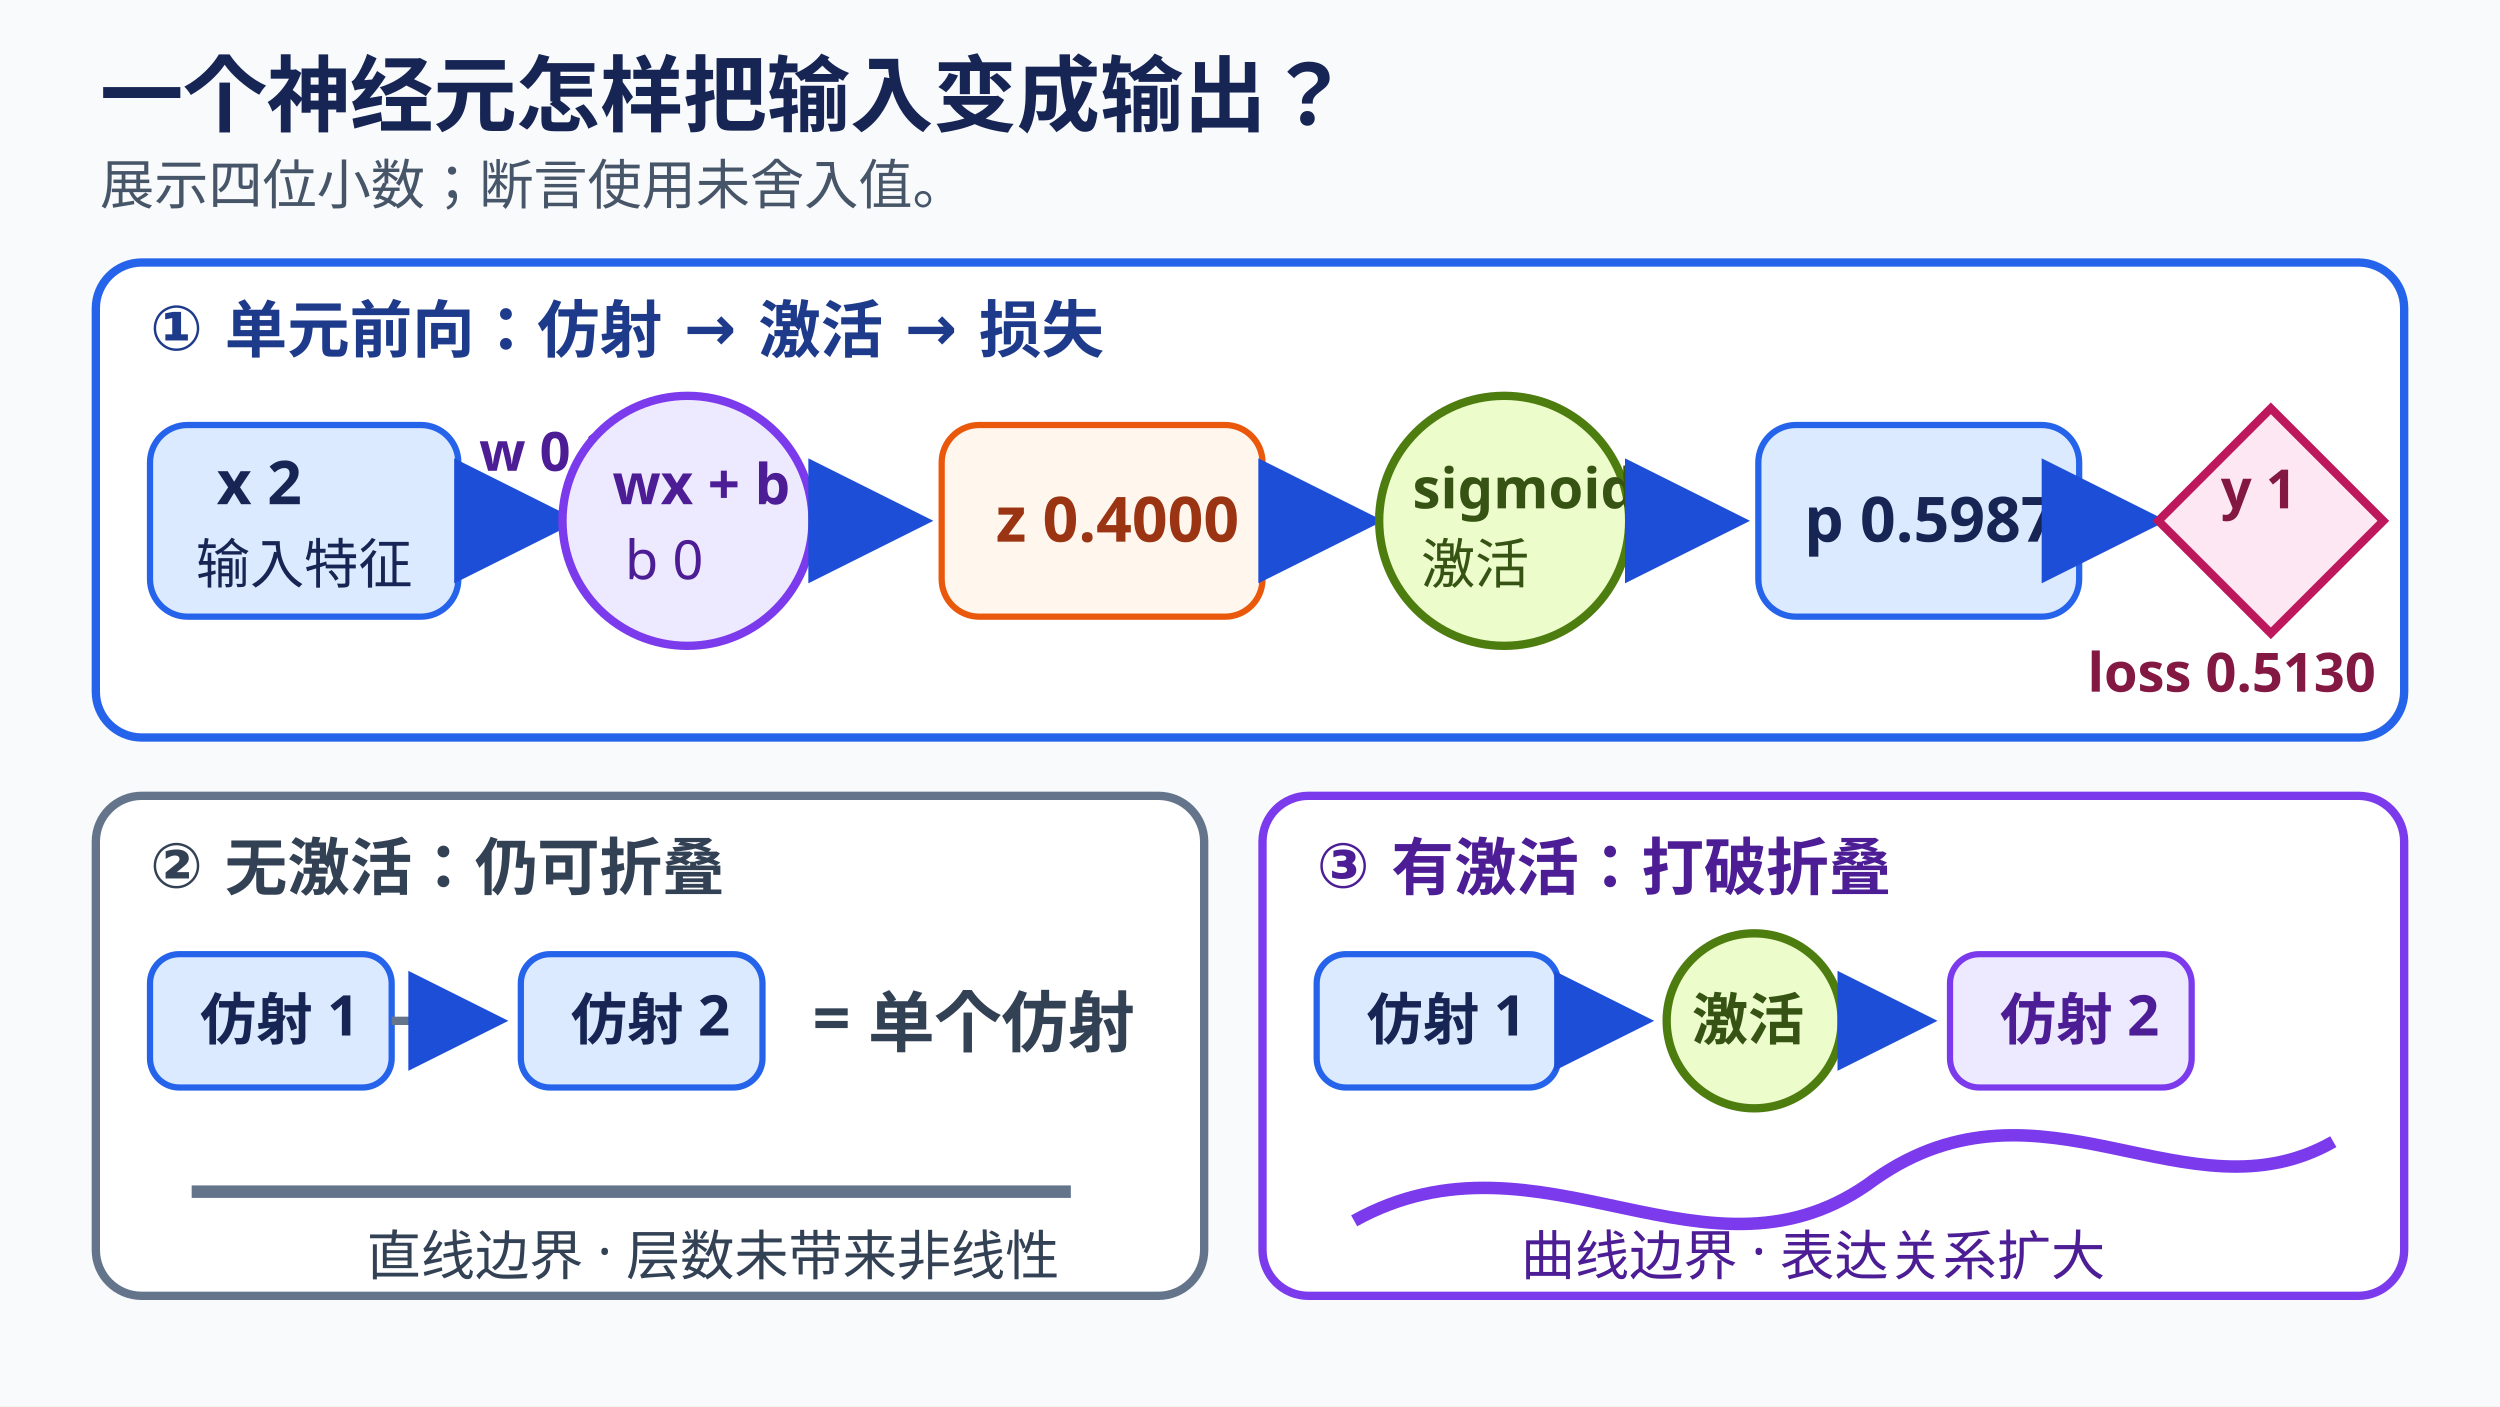
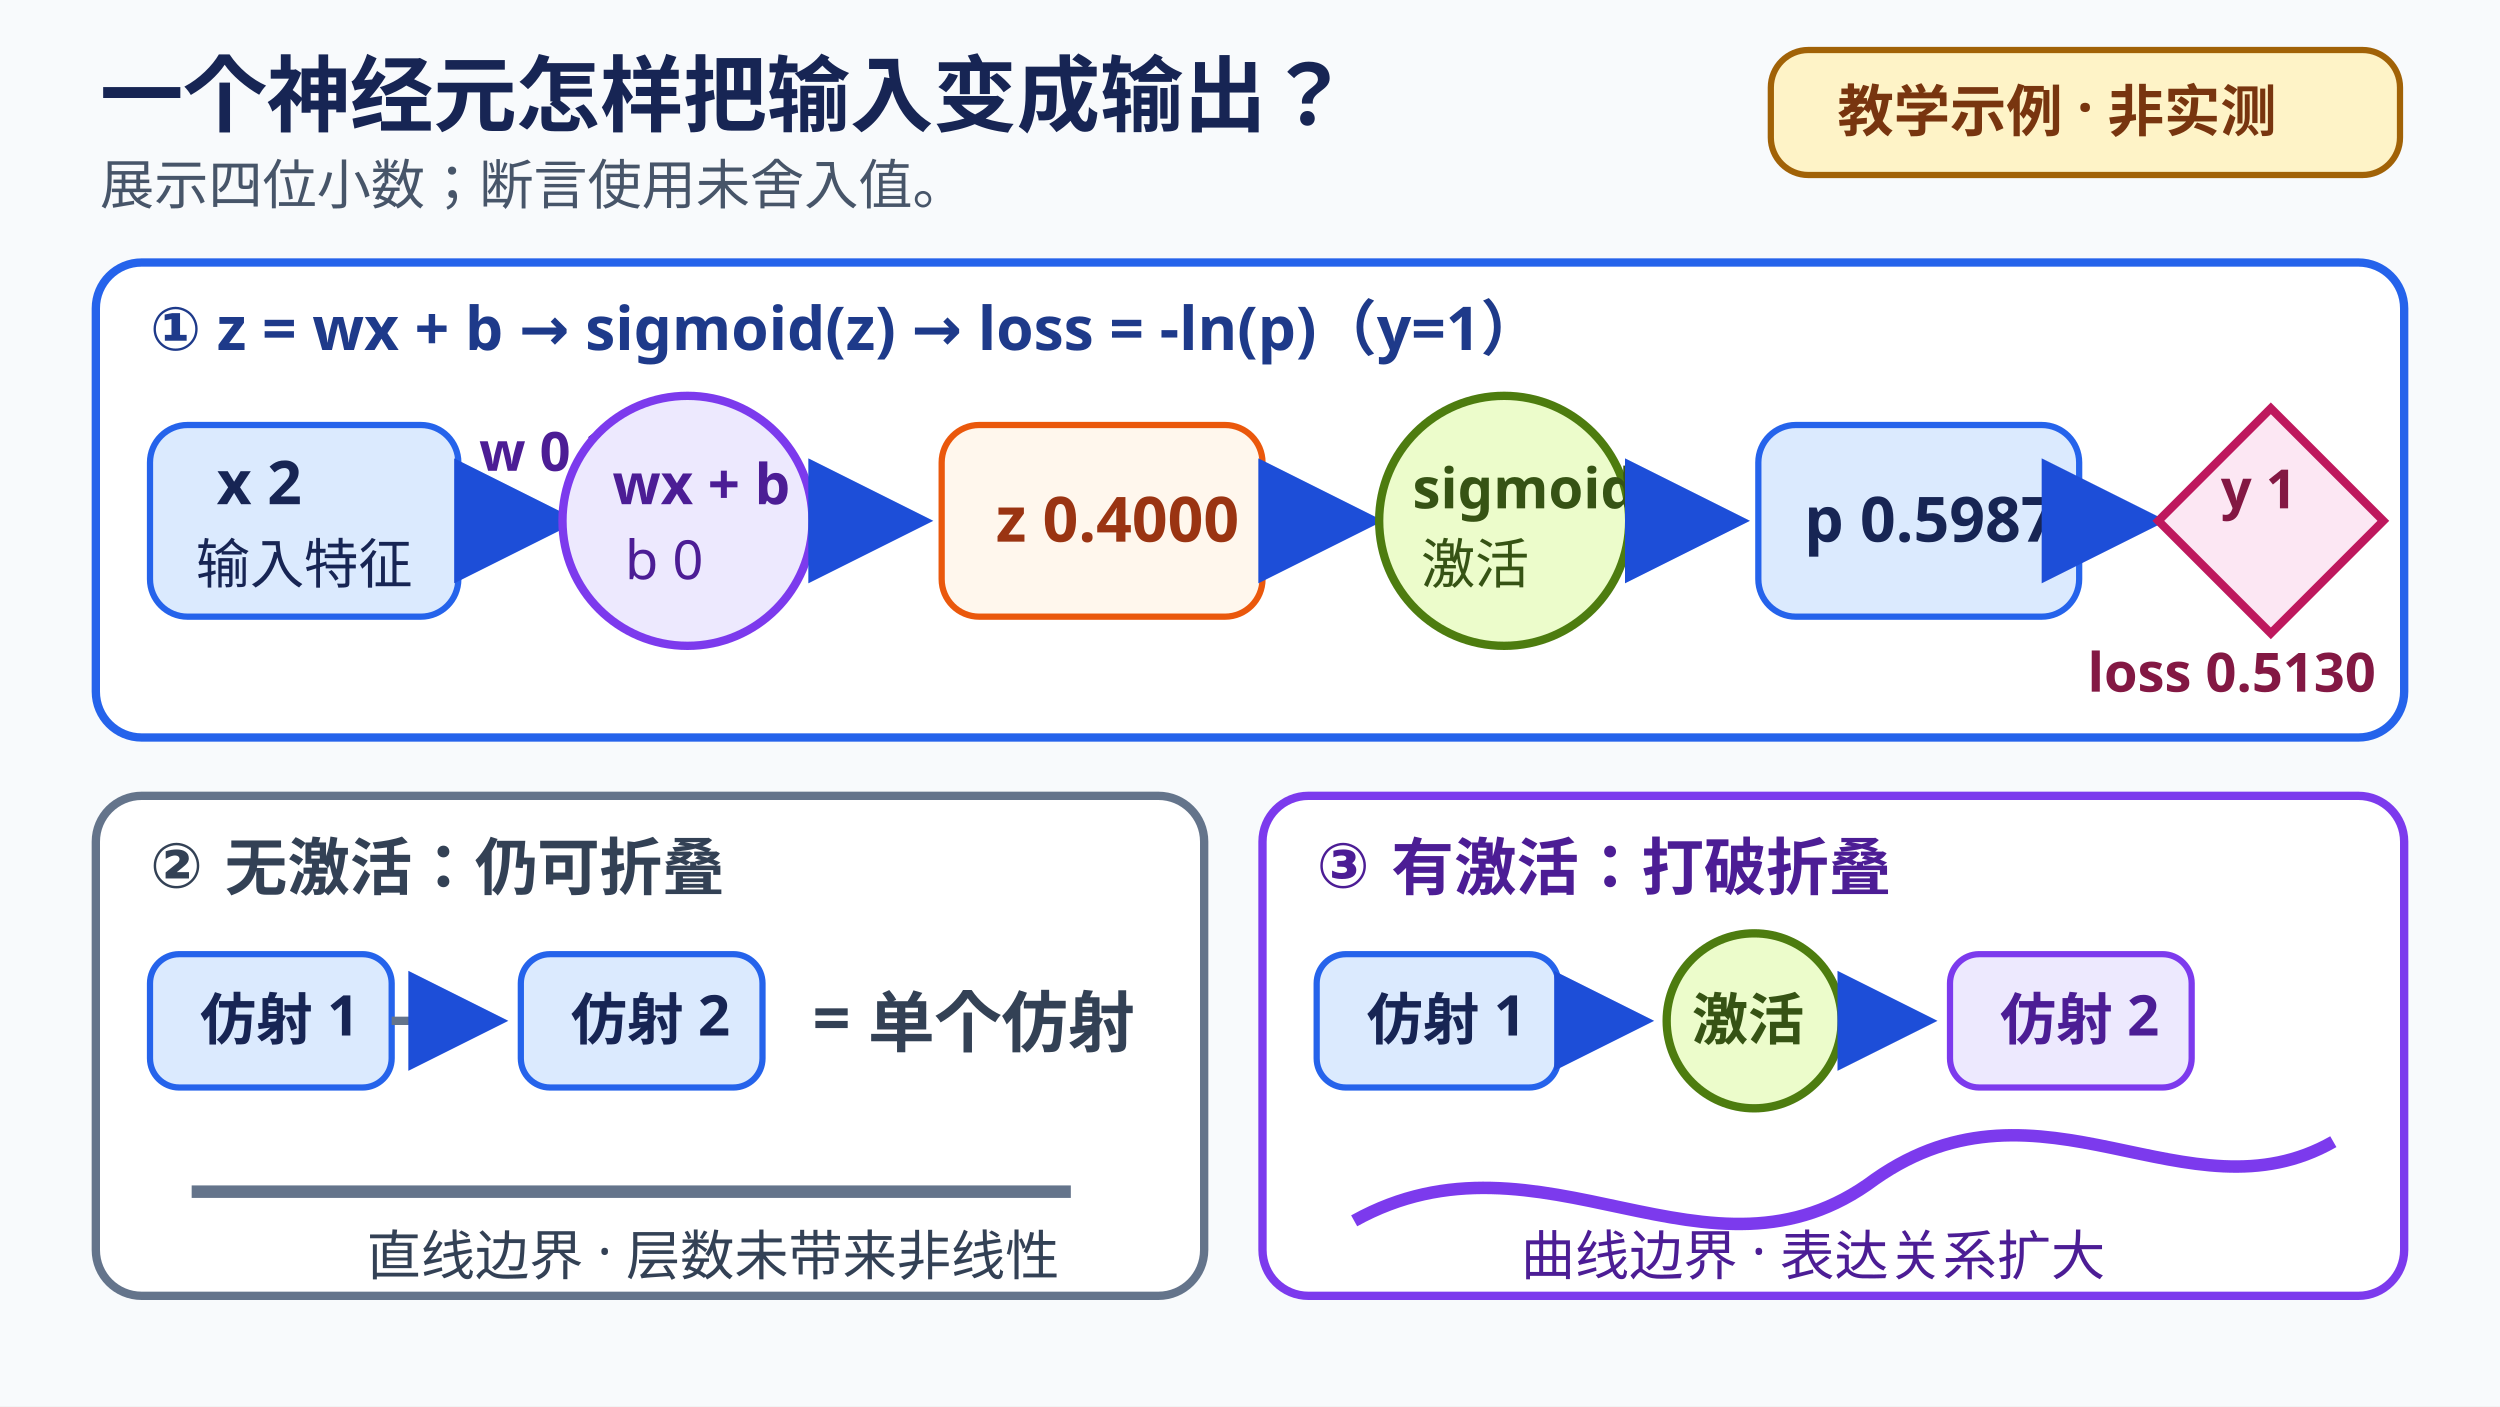
<svg xmlns="http://www.w3.org/2000/svg" width="1200" height="675" viewBox="0 0 1200 675" role="img" aria-labelledby="neuron-title neuron-desc">
  <defs>
    <marker id="neuron-arrow" markerWidth="12" markerHeight="12" refX="10" refY="6" orient="auto" markerUnits="strokeWidth">
      <path d="M0 0 L12 6 L0 12 Z" fill="#1d4ed8" />
    </marker>
  </defs>
  <rect x="0" y="0" width="1200" height="675" fill="#f8fafc" />
  <text x="48" y="60" font-family="system-ui, sans-serif" font-size="40" font-weight="800" fill="#172554">一个神经元怎样把输入变成输出？</text>
+   <rect x="850" y="24" width="302" height="60" rx="18" fill="#fef3c7" stroke="#a16207" stroke-width="3" />
+   <text x="882" y="63" font-family="system-ui, sans-serif" font-size="27" font-weight="800" fill="#78350f">教学示例 · 非实测</text>
  <text x="48" y="98" font-family="system-ui, sans-serif" font-size="26" fill="#475569">展示四位小数；断言使用未舍入值。</text>
  <rect x="46" y="126" width="1108" height="228" rx="22" fill="#ffffff" stroke="#2563eb" stroke-width="4" />
-   <text x="72" y="168" font-family="system-ui, sans-serif" font-size="30" font-weight="800" fill="#1e3a8a">① 单元前向：仿射 → 激活 → 损失</text>
+   <text x="72" y="168" font-family="system-ui, sans-serif" font-size="29" font-weight="800" fill="#1e3a8a">① z = wx + b → sigmoid(z) → loss = -ln(p)（y=1）</text>
  <rect x="72" y="204" width="148" height="92" rx="18" fill="#dbeafe" stroke="#2563eb" stroke-width="3" />
  <text x="104" y="242" font-family="system-ui, sans-serif" font-size="29" font-weight="800" fill="#172554">x 2</text>
  <text x="94" y="280" font-family="system-ui, sans-serif" font-size="26" fill="#172554">输入特征</text>
  <line x1="220" y1="250" x2="268" y2="250" stroke="#1d4ed8" stroke-width="5" marker-end="url(#neuron-arrow)" />
  <text x="230" y="226" font-family="system-ui, sans-serif" font-size="26" font-weight="800" fill="#4c1d95">w 0.2</text>
  <circle cx="330" cy="250" r="60" fill="#ede9fe" stroke="#7c3aed" stroke-width="4" />
  <text x="294" y="242" font-family="system-ui, sans-serif" font-size="27" font-weight="800" fill="#4c1d95">wx + b</text>
  <text x="300" y="278" font-family="system-ui, sans-serif" font-size="26" fill="#4c1d95">b 0</text>
  <line x1="390" y1="250" x2="438" y2="250" stroke="#1d4ed8" stroke-width="5" marker-end="url(#neuron-arrow)" />
  <rect x="452" y="204" width="154" height="92" rx="18" fill="#fff7ed" stroke="#ea580c" stroke-width="3" />
  <text x="478" y="260" font-family="system-ui, sans-serif" font-size="30" font-weight="800" fill="#9a3412">z 0.4000</text>
  <line x1="606" y1="250" x2="654" y2="250" stroke="#1d4ed8" stroke-width="5" marker-end="url(#neuron-arrow)" />
  <circle cx="722" cy="250" r="60" fill="#ecfccb" stroke="#4d7c0f" stroke-width="4" />
  <text x="678" y="244" font-family="system-ui, sans-serif" font-size="27" font-weight="800" fill="#365314">sigmoid</text>
  <text x="682" y="280" font-family="system-ui, sans-serif" font-size="26" fill="#365314">激活</text>
  <line x1="782" y1="250" x2="830" y2="250" stroke="#1d4ed8" stroke-width="5" marker-end="url(#neuron-arrow)" />
  <rect x="844" y="204" width="154" height="92" rx="18" fill="#dbeafe" stroke="#2563eb" stroke-width="3" />
  <text x="866" y="260" font-family="system-ui, sans-serif" font-size="30" font-weight="800" fill="#172554">p 0.5987</text>
  <line x1="998" y1="250" x2="1030" y2="250" stroke="#1d4ed8" stroke-width="5" marker-end="url(#neuron-arrow)" />
  <polygon points="1090,196 1144,250 1090,304 1036,250" fill="#fce7f3" stroke="#be185d" stroke-width="4" />
  <text x="1066" y="244" font-family="system-ui, sans-serif" font-size="26" font-weight="800" fill="#831843">y 1</text>
  <text x="1002" y="332" font-family="system-ui, sans-serif" font-size="26" font-weight="800" fill="#831843">loss 0.5130</text>
  <rect x="46" y="382" width="532" height="240" rx="22" fill="#ffffff" stroke="#64748b" stroke-width="4" />
  <text x="72" y="426" font-family="system-ui, sans-serif" font-size="30" font-weight="800" fill="#334155">② 无激活：仍可折叠</text>
  <rect x="72" y="458" width="116" height="64" rx="14" fill="#dbeafe" stroke="#2563eb" stroke-width="3" />
  <text x="96" y="499" font-family="system-ui, sans-serif" font-size="27" font-weight="800" fill="#172554">仿射 1</text>
  <line x1="188" y1="490" x2="236" y2="490" stroke="#64748b" stroke-width="4" marker-end="url(#neuron-arrow)" />
  <rect x="250" y="458" width="116" height="64" rx="14" fill="#dbeafe" stroke="#2563eb" stroke-width="3" />
  <text x="274" y="499" font-family="system-ui, sans-serif" font-size="27" font-weight="800" fill="#172554">仿射 2</text>
  <text x="390" y="500" font-family="system-ui, sans-serif" font-size="32" font-weight="800" fill="#334155">= 单个仿射</text>
  <line x1="92" y1="572" x2="514" y2="572" stroke="#64748b" stroke-width="6" />
  <text x="176" y="612" font-family="system-ui, sans-serif" font-size="26" fill="#334155">直线边界 · 层数未带来非线性</text>
  <rect x="606" y="382" width="548" height="240" rx="22" fill="#ffffff" stroke="#7c3aed" stroke-width="4" />
  <text x="632" y="426" font-family="system-ui, sans-serif" font-size="30" font-weight="800" fill="#4c1d95">③ 有激活：打破折叠</text>
  <rect x="632" y="458" width="116" height="64" rx="14" fill="#dbeafe" stroke="#2563eb" stroke-width="3" />
  <text x="656" y="499" font-family="system-ui, sans-serif" font-size="27" font-weight="800" fill="#172554">仿射 1</text>
  <line x1="748" y1="490" x2="786" y2="490" stroke="#7c3aed" stroke-width="4" marker-end="url(#neuron-arrow)" />
  <circle cx="842" cy="490" r="42" fill="#ecfccb" stroke="#4d7c0f" stroke-width="4" />
  <text x="812" y="499" font-family="system-ui, sans-serif" font-size="27" font-weight="800" fill="#365314">激活</text>
  <line x1="884" y1="490" x2="922" y2="490" stroke="#7c3aed" stroke-width="4" marker-end="url(#neuron-arrow)" />
  <rect x="936" y="458" width="116" height="64" rx="14" fill="#ede9fe" stroke="#7c3aed" stroke-width="3" />
  <text x="960" y="499" font-family="system-ui, sans-serif" font-size="27" font-weight="800" fill="#4c1d95">仿射 2</text>
  <path d="M650 586 C740 536 820 626 900 566 C980 510 1050 588 1120 548" fill="none" stroke="#7c3aed" stroke-width="6" />
  <text x="730" y="612" font-family="system-ui, sans-serif" font-size="26" fill="#4c1d95">曲线边界 · 表达关系扩大</text>
</svg>
